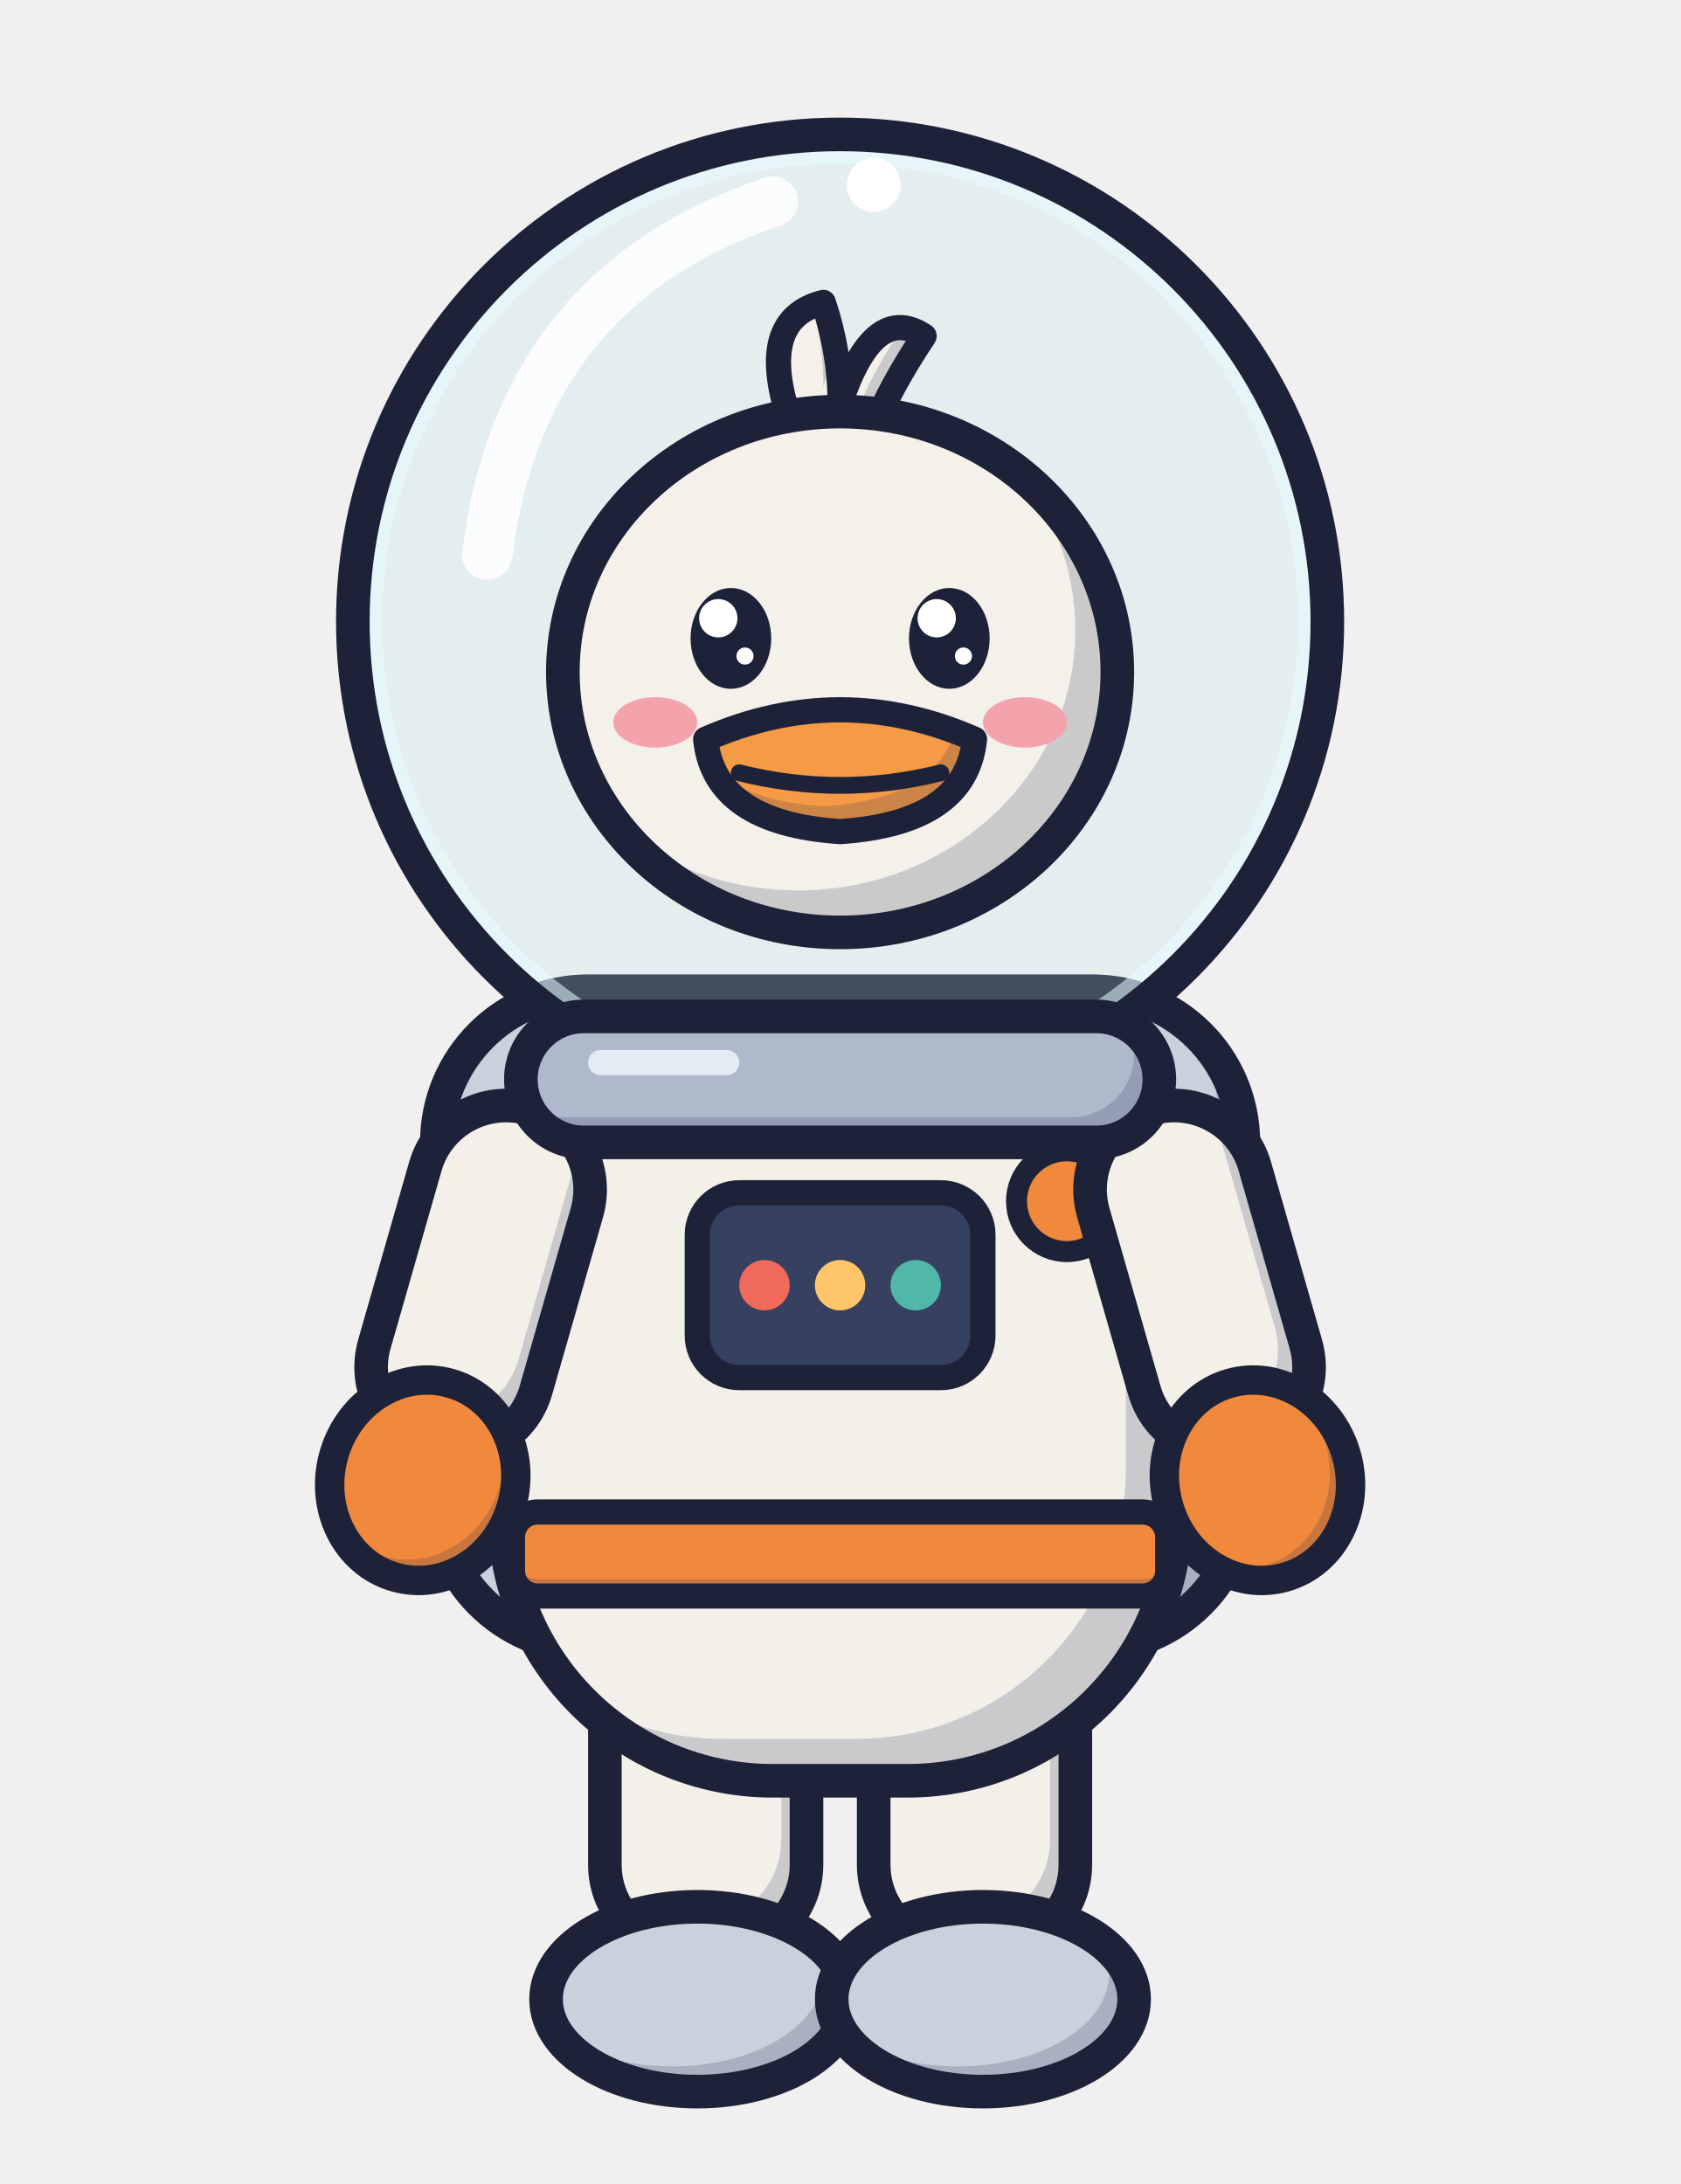
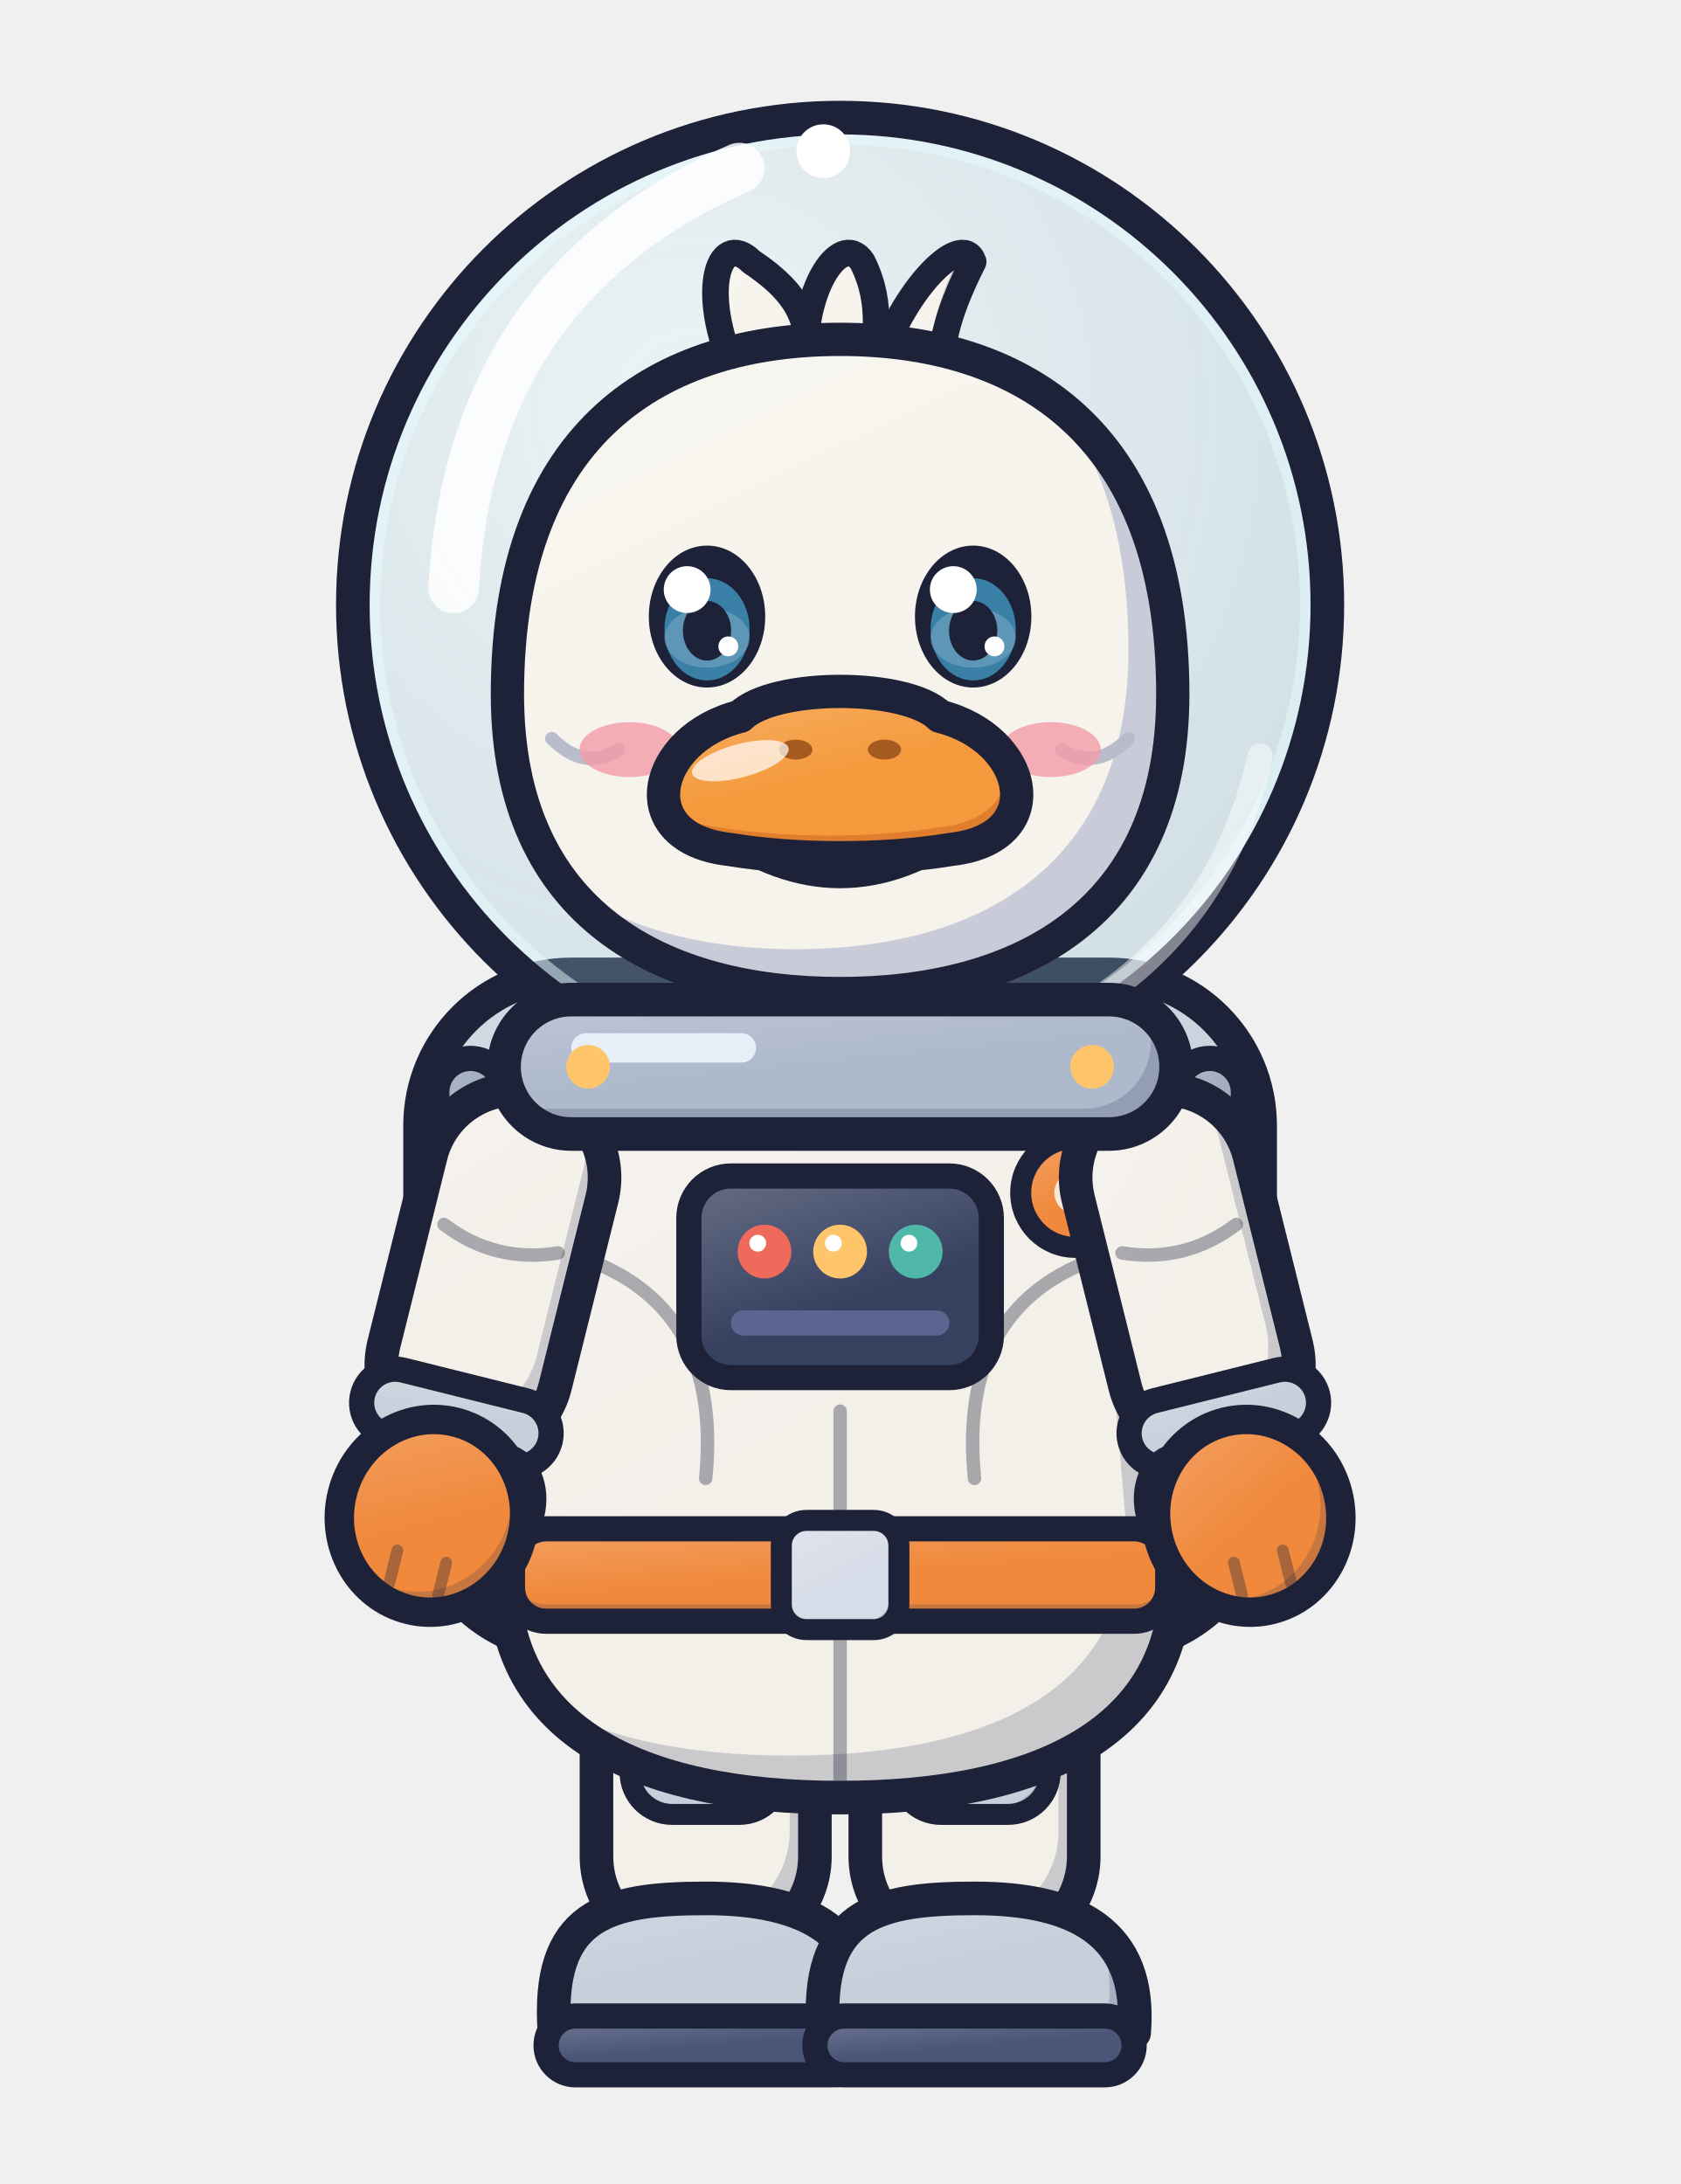
<svg xmlns="http://www.w3.org/2000/svg" viewBox="0 0 200 260" width="200" height="260">
-   <clipPath id="c0">
-     <rect x="52" y="118" width="96" height="78" rx="18" />
-   </clipPath>
-   <g fill="#aab0bf">
-     <rect x="52" y="118" width="96" height="78" rx="18" />
+   <defs>
+     <clipPath id="c0">
+       <rect x="50" y="116" width="100" height="80" rx="18" />
+     </clipPath>
+     <linearGradient id="g1" x1="0.2" y1="0" x2="0.7" y2="1">
+       <stop offset="0" stop-color="#d4dae3" />
+       <stop offset="0.65" stop-color="#c8cfdb" />
+     </linearGradient>
+     <clipPath id="c2">
+       <rect x="52" y="126" width="8" height="22" rx="4" />
+     </clipPath>
+     <linearGradient id="g3" x1="0.2" y1="0" x2="0.7" y2="1">
+       <stop offset="0" stop-color="#b0bac8" />
+       <stop offset="0.65" stop-color="#9aa6b8" />
+     </linearGradient>
+     <clipPath id="c4">
+       <rect x="140" y="126" width="8" height="22" rx="4" />
+     </clipPath>
+     <linearGradient id="g5" x1="0.2" y1="0" x2="0.7" y2="1">
+       <stop offset="0" stop-color="#b0bac8" />
+       <stop offset="0.65" stop-color="#9aa6b8" />
+     </linearGradient>
+     <clipPath id="c6">
+       <rect x="71" y="190" width="26" height="42" rx="11" />
+     </clipPath>
+     <linearGradient id="g7" x1="0.2" y1="0" x2="0.7" y2="1">
+       <stop offset="0" stop-color="#f6f3ef" />
+       <stop offset="0.65" stop-color="#f3f0ea" />
+     </linearGradient>
+     <clipPath id="c8">
+       <rect x="75" y="206" width="18" height="10" rx="5" />
+     </clipPath>
+     <linearGradient id="g9" x1="0.2" y1="0" x2="0.7" y2="1">
+       <stop offset="0" stop-color="#d4dae3" />
+       <stop offset="0.65" stop-color="#c8cfdb" />
+     </linearGradient>
+     <clipPath id="c10">
+       <path d="M66 242 C65 228 72 226 84 226 C96 226 104 230 103 242 Z" />
+     </clipPath>
+     <linearGradient id="g11" x1="0.2" y1="0" x2="0.7" y2="1">
+       <stop offset="0" stop-color="#d4dae3" />
+       <stop offset="0.65" stop-color="#c8cfdb" />
+     </linearGradient>
+     <clipPath id="c12">
+       <rect x="65" y="240" width="38" height="7" rx="3.5" />
+     </clipPath>
+     <linearGradient id="g13" x1="0.2" y1="0" x2="0.7" y2="1">
+       <stop offset="0" stop-color="#727a96" />
+       <stop offset="0.65" stop-color="#4a5578" />
+     </linearGradient>
+     <clipPath id="c14">
+       <rect x="103" y="190" width="26" height="42" rx="11" />
+     </clipPath>
+     <linearGradient id="g15" x1="0.2" y1="0" x2="0.7" y2="1">
+       <stop offset="0" stop-color="#f6f3ef" />
+       <stop offset="0.65" stop-color="#f3f0ea" />
+     </linearGradient>
+     <clipPath id="c16">
+       <rect x="107" y="206" width="18" height="10" rx="5" />
+     </clipPath>
+     <linearGradient id="g17" x1="0.2" y1="0" x2="0.7" y2="1">
+       <stop offset="0" stop-color="#d4dae3" />
+       <stop offset="0.65" stop-color="#c8cfdb" />
+     </linearGradient>
+     <clipPath id="c18">
+       <path d="M98 242 C97 228 104 226 116 226 C128 226 136 230 135 242 Z" />
+     </clipPath>
+     <linearGradient id="g19" x1="0.2" y1="0" x2="0.7" y2="1">
+       <stop offset="0" stop-color="#d4dae3" />
+       <stop offset="0.65" stop-color="#c8cfdb" />
+     </linearGradient>
+     <clipPath id="c20">
+       <rect x="97" y="240" width="38" height="7" rx="3.5" />
+     </clipPath>
+     <linearGradient id="g21" x1="0.2" y1="0" x2="0.7" y2="1">
+       <stop offset="0" stop-color="#727a96" />
+       <stop offset="0.65" stop-color="#4a5578" />
+     </linearGradient>
+     <clipPath id="c22">
+       <path d="M64 140 C64 124 78 118 100 118 C122 118 136 124 136 140 L140 186 C141 206 124 214 100 214 C76 214 59 206 60 186 Z" />
+     </clipPath>
+     <linearGradient id="g23" x1="0.2" y1="0" x2="0.7" y2="1">
+       <stop offset="0" stop-color="#f6f3ef" />
+       <stop offset="0.65" stop-color="#f3f0ea" />
+     </linearGradient>
+     <clipPath id="c24">
+       <rect x="61" y="182" width="78" height="11" rx="4" />
+     </clipPath>
+     <linearGradient id="g25" x1="0.2" y1="0" x2="0.7" y2="1">
+       <stop offset="0" stop-color="#f3a367" />
+       <stop offset="0.65" stop-color="#f0893c" />
+     </linearGradient>
+     <clipPath id="c26">
+       <rect x="93" y="181" width="14" height="13" rx="3" />
+     </clipPath>
+     <linearGradient id="g27" x1="0.2" y1="0" x2="0.7" y2="1">
+       <stop offset="0" stop-color="#e0e4ed" />
+       <stop offset="0.65" stop-color="#d7dde8" />
+     </linearGradient>
+     <clipPath id="c28">
+       <rect x="82" y="140" width="36" height="24" rx="5" />
+     </clipPath>
+     <linearGradient id="g29" x1="0.2" y1="0" x2="0.7" y2="1">
+       <stop offset="0" stop-color="#626a82" />
+       <stop offset="0.65" stop-color="#36405f" />
+     </linearGradient>
+     <clipPath id="c30">
+       <circle cx="128" cy="142" r="6.5" />
+     </clipPath>
+     <linearGradient id="g31" x1="0.2" y1="0" x2="0.7" y2="1">
+       <stop offset="0" stop-color="#f3a367" />
+       <stop offset="0.65" stop-color="#f0893c" />
+     </linearGradient>
+     <clipPath id="c32">
+       <rect x="-10.5" y="0" width="21" height="44" rx="10.5" />
+     </clipPath>
+     <linearGradient id="g33" x1="0.2" y1="0" x2="0.7" y2="1">
+       <stop offset="0" stop-color="#f6f3ef" />
+       <stop offset="0.65" stop-color="#f3f0ea" />
+     </linearGradient>
+     <clipPath id="c34">
+       <rect x="-11.5" y="36" width="23" height="8" rx="4" />
+     </clipPath>
+     <linearGradient id="g35" x1="0.2" y1="0" x2="0.7" y2="1">
+       <stop offset="0" stop-color="#d4dae3" />
+       <stop offset="0.65" stop-color="#c8cfdb" />
+     </linearGradient>
+     <clipPath id="c36">
+       <ellipse cx="7" cy="49" rx="4.5" ry="6" />
+     </clipPath>
+     <linearGradient id="g37" x1="0.2" y1="0" x2="0.7" y2="1">
+       <stop offset="0" stop-color="#f3a367" />
+       <stop offset="0.65" stop-color="#f0893c" />
+     </linearGradient>
+     <clipPath id="c38">
+       <ellipse cx="0" cy="52" rx="11" ry="11.5" />
+     </clipPath>
+     <linearGradient id="g39" x1="0.2" y1="0" x2="0.7" y2="1">
+       <stop offset="0" stop-color="#f3a367" />
+       <stop offset="0.65" stop-color="#f0893c" />
+     </linearGradient>
+     <clipPath id="c40">
+       <rect x="-10.5" y="0" width="21" height="44" rx="10.5" />
+     </clipPath>
+     <linearGradient id="g41" x1="0.2" y1="0" x2="0.7" y2="1">
+       <stop offset="0" stop-color="#f6f3ef" />
+       <stop offset="0.65" stop-color="#f3f0ea" />
+     </linearGradient>
+     <clipPath id="c42">
+       <rect x="-11.5" y="36" width="23" height="8" rx="4" />
+     </clipPath>
+     <linearGradient id="g43" x1="0.2" y1="0" x2="0.7" y2="1">
+       <stop offset="0" stop-color="#d4dae3" />
+       <stop offset="0.65" stop-color="#c8cfdb" />
+     </linearGradient>
+     <clipPath id="c44">
+       <ellipse cx="-7" cy="49" rx="4.5" ry="6" />
+     </clipPath>
+     <linearGradient id="g45" x1="0.2" y1="0" x2="0.7" y2="1">
+       <stop offset="0" stop-color="#f3a367" />
+       <stop offset="0.65" stop-color="#f0893c" />
+     </linearGradient>
+     <clipPath id="c46">
+       <ellipse cx="0" cy="52" rx="11" ry="11.5" />
+     </clipPath>
+     <linearGradient id="g47" x1="0.2" y1="0" x2="0.7" y2="1">
+       <stop offset="0" stop-color="#f3a367" />
+       <stop offset="0.65" stop-color="#f0893c" />
+     </linearGradient>
+     <radialGradient id="glass" cx="0.35" cy="0.3" r="0.8">
+       <stop offset="0" stop-color="#e8fbff" stop-opacity="0.35" />
+       <stop offset="1" stop-color="#7fb4c9" stop-opacity="0.28" />
+     </radialGradient>
+     <clipPath id="c48">
+       <rect x="86" y="100" width="28" height="26" rx="10" />
+     </clipPath>
+     <linearGradient id="g49" x1="0.2" y1="0" x2="0.7" y2="1">
+       <stop offset="0" stop-color="#f6f4ef" />
+       <stop offset="0.65" stop-color="#f4f1ea" />
+     </linearGradient>
+     <clipPath id="c50">
+       <path d="M91 54 C87 46 89 40 92 43 C98 47 97 50 97 54 Z" />
+     </clipPath>
+     <linearGradient id="g51" x1="0.2" y1="0" x2="0.7" y2="1">
+       <stop offset="0" stop-color="#f8f6f0" />
+       <stop offset="0.65" stop-color="#f6f3ec" />
+     </linearGradient>
+     <clipPath id="c52">
+       <path d="M97 54 C96 46 100 40 102 43 C104 47 103 50 103 54 Z" />
+     </clipPath>
+     <linearGradient id="g53" x1="0.2" y1="0" x2="0.7" y2="1">
+       <stop offset="0" stop-color="#f8f6f0" />
+       <stop offset="0.65" stop-color="#f6f3ec" />
+     </linearGradient>
+     <clipPath id="c54">
+       <path d="M103 54 C105 46 111 40 112 43 C110 47 109 50 109 54 Z" />
+     </clipPath>
+     <linearGradient id="g55" x1="0.2" y1="0" x2="0.7" y2="1">
+       <stop offset="0" stop-color="#f8f6f0" />
+       <stop offset="0.65" stop-color="#f6f3ec" />
+     </linearGradient>
+     <clipPath id="c56">
+       <path d="M70 82 C70 58 84 50 100 50 C116 50 130 58 130 82 C130 102 116 109 100 109 C84 109 70 102 70 82 Z" />
+     </clipPath>
+     <linearGradient id="g57" x1="0.2" y1="0" x2="0.7" y2="1">
+       <stop offset="0" stop-color="#f8f6f0" />
+       <stop offset="0.65" stop-color="#f6f3ec" />
+     </linearGradient>
+     <clipPath id="c58">
+       <path d="M89 94 Q100 102 111 94 Z" />
+     </clipPath>
+     <linearGradient id="g59" x1="0.2" y1="0" x2="0.7" y2="1">
+       <stop offset="0" stop-color="#ed9d5d" />
+       <stop offset="0.65" stop-color="#e8812f" />
+     </linearGradient>
+     <clipPath id="c60">
+       <path d="M91 84 C94 81 106 81 109 84 C117 86 119 95 110 96 C104 97 96 97 90 96 C81 95 83 86 91 84 Z" />
+     </clipPath>
+     <linearGradient id="g61" x1="0.2" y1="0" x2="0.7" y2="1">
+       <stop offset="0" stop-color="#f7b067" />
+       <stop offset="0.65" stop-color="#f59a3c" />
+     </linearGradient>
+     <clipPath id="c62">
+       <rect x="60" y="119" width="80" height="16" rx="8" />
+     </clipPath>
+     <linearGradient id="g63" x1="0.2" y1="0" x2="0.7" y2="1">
+       <stop offset="0" stop-color="#c0c8d7" />
+       <stop offset="0.65" stop-color="#aeb9cc" />
+     </linearGradient>
+   </defs>
+   <g fill="#a8aebf">
+     <rect x="50" y="116" width="100" height="80" rx="18" />
  </g>
  <g clip-path="url(#c0)">
-     <g fill="#cbd1dc" transform="translate(-3,-3)">
-       <rect x="52" y="118" width="96" height="78" rx="18" />
-     </g>
-   </g>
-   <g fill="none" stroke="#1e2238" stroke-width="4" stroke-linejoin="round">
-     <rect x="52" y="118" width="96" height="78" rx="18" />
-   </g>
-   <clipPath id="c1">
-     <rect x="72" y="192" width="24" height="40" rx="10" />
-   </clipPath>
+     <g fill="url(#g1)" transform="translate(-3,-3)">
+       <rect x="50" y="116" width="100" height="80" rx="18" />
+     </g>
+   </g>
+   <g fill="none" stroke="#1e2238" stroke-width="4" stroke-linejoin="round">
+     <rect x="50" y="116" width="100" height="80" rx="18" />
+   </g>
+   <g fill="#838ea3">
+     <rect x="52" y="126" width="8" height="22" rx="4" />
+   </g>
+   <g clip-path="url(#c2)">
+     <g fill="url(#g3)" transform="translate(-1,-1)">
+       <rect x="52" y="126" width="8" height="22" rx="4" />
+     </g>
+   </g>
+   <g fill="none" stroke="#1e2238" stroke-width="3" stroke-linejoin="round">
+     <rect x="52" y="126" width="8" height="22" rx="4" />
+   </g>
+   <g fill="#838ea3">
+     <rect x="140" y="126" width="8" height="22" rx="4" />
+   </g>
+   <g clip-path="url(#c4)">
+     <g fill="url(#g5)" transform="translate(-1,-1)">
+       <rect x="140" y="126" width="8" height="22" rx="4" />
+     </g>
+   </g>
+   <g fill="none" stroke="#1e2238" stroke-width="3" stroke-linejoin="round">
+     <rect x="140" y="126" width="8" height="22" rx="4" />
+   </g>
  <g fill="#cac9cb">
-     <rect x="72" y="192" width="24" height="40" rx="10" />
-   </g>
-   <g clip-path="url(#c1)">
-     <g fill="#f3f0ea" transform="translate(-3,-3)">
-       <rect x="72" y="192" width="24" height="40" rx="10" />
-     </g>
-   </g>
-   <g fill="none" stroke="#1e2238" stroke-width="4" stroke-linejoin="round">
-     <rect x="72" y="192" width="24" height="40" rx="10" />
-   </g>
-   <clipPath id="c2">
-     <ellipse cx="83" cy="238" rx="18" ry="11" />
-   </clipPath>
-   <g fill="#aab0bf">
-     <ellipse cx="83" cy="238" rx="18" ry="11" />
-   </g>
-   <g clip-path="url(#c2)">
-     <g fill="#cbd1dc" transform="translate(-3,-3)">
-       <ellipse cx="83" cy="238" rx="18" ry="11" />
-     </g>
-   </g>
-   <g fill="none" stroke="#1e2238" stroke-width="4" stroke-linejoin="round">
-     <ellipse cx="83" cy="238" rx="18" ry="11" />
-   </g>
-   <clipPath id="c3">
-     <rect x="104" y="192" width="24" height="40" rx="10" />
-   </clipPath>
+     <rect x="71" y="190" width="26" height="42" rx="11" />
+   </g>
+   <g clip-path="url(#c6)">
+     <g fill="url(#g7)" transform="translate(-3,-3)">
+       <rect x="71" y="190" width="26" height="42" rx="11" />
+     </g>
+   </g>
+   <g fill="none" stroke="#1e2238" stroke-width="4" stroke-linejoin="round">
+     <rect x="71" y="190" width="26" height="42" rx="11" />
+   </g>
+   <g fill="#a8aebf">
+     <rect x="75" y="206" width="18" height="10" rx="5" />
+   </g>
+   <g clip-path="url(#c8)">
+     <g fill="url(#g9)" transform="translate(-1,-1)">
+       <rect x="75" y="206" width="18" height="10" rx="5" />
+     </g>
+   </g>
+   <g fill="none" stroke="#1e2238" stroke-width="2.5" stroke-linejoin="round">
+     <rect x="75" y="206" width="18" height="10" rx="5" />
+   </g>
+   <g fill="#a8aebf">
+     <path d="M66 242 C65 228 72 226 84 226 C96 226 104 230 103 242 Z" />
+   </g>
+   <g clip-path="url(#c10)">
+     <g fill="url(#g11)" transform="translate(-3,-3)">
+       <path d="M66 242 C65 228 72 226 84 226 C96 226 104 230 103 242 Z" />
+     </g>
+   </g>
+   <g fill="none" stroke="#1e2238" stroke-width="4" stroke-linejoin="round">
+     <path d="M66 242 C65 228 72 226 84 226 C96 226 104 230 103 242 Z" />
+   </g>
+   <g fill="#434d6f">
+     <rect x="65" y="240" width="38" height="7" rx="3.5" />
+   </g>
+   <g clip-path="url(#c12)">
+     <g fill="url(#g13)" transform="translate(0,-1)">
+       <rect x="65" y="240" width="38" height="7" rx="3.5" />
+     </g>
+   </g>
+   <g fill="none" stroke="#1e2238" stroke-width="3" stroke-linejoin="round">
+     <rect x="65" y="240" width="38" height="7" rx="3.5" />
+   </g>
  <g fill="#cac9cb">
-     <rect x="104" y="192" width="24" height="40" rx="10" />
-   </g>
-   <g clip-path="url(#c3)">
-     <g fill="#f3f0ea" transform="translate(-3,-3)">
-       <rect x="104" y="192" width="24" height="40" rx="10" />
-     </g>
-   </g>
-   <g fill="none" stroke="#1e2238" stroke-width="4" stroke-linejoin="round">
-     <rect x="104" y="192" width="24" height="40" rx="10" />
-   </g>
-   <clipPath id="c4">
-     <ellipse cx="117" cy="238" rx="18" ry="11" />
-   </clipPath>
-   <g fill="#aab0bf">
-     <ellipse cx="117" cy="238" rx="18" ry="11" />
-   </g>
-   <g clip-path="url(#c4)">
-     <g fill="#cbd1dc" transform="translate(-3,-3)">
-       <ellipse cx="117" cy="238" rx="18" ry="11" />
-     </g>
-   </g>
-   <g fill="none" stroke="#1e2238" stroke-width="4" stroke-linejoin="round">
-     <ellipse cx="117" cy="238" rx="18" ry="11" />
-   </g>
-   <clipPath id="c5">
-     <rect x="60" y="120" width="80" height="92" rx="32" />
-   </clipPath>
+     <rect x="103" y="190" width="26" height="42" rx="11" />
+   </g>
+   <g clip-path="url(#c14)">
+     <g fill="url(#g15)" transform="translate(-3,-3)">
+       <rect x="103" y="190" width="26" height="42" rx="11" />
+     </g>
+   </g>
+   <g fill="none" stroke="#1e2238" stroke-width="4" stroke-linejoin="round">
+     <rect x="103" y="190" width="26" height="42" rx="11" />
+   </g>
+   <g fill="#a8aebf">
+     <rect x="107" y="206" width="18" height="10" rx="5" />
+   </g>
+   <g clip-path="url(#c16)">
+     <g fill="url(#g17)" transform="translate(-1,-1)">
+       <rect x="107" y="206" width="18" height="10" rx="5" />
+     </g>
+   </g>
+   <g fill="none" stroke="#1e2238" stroke-width="2.5" stroke-linejoin="round">
+     <rect x="107" y="206" width="18" height="10" rx="5" />
+   </g>
+   <g fill="#a8aebf">
+     <path d="M98 242 C97 228 104 226 116 226 C128 226 136 230 135 242 Z" />
+   </g>
+   <g clip-path="url(#c18)">
+     <g fill="url(#g19)" transform="translate(-3,-3)">
+       <path d="M98 242 C97 228 104 226 116 226 C128 226 136 230 135 242 Z" />
+     </g>
+   </g>
+   <g fill="none" stroke="#1e2238" stroke-width="4" stroke-linejoin="round">
+     <path d="M98 242 C97 228 104 226 116 226 C128 226 136 230 135 242 Z" />
+   </g>
+   <g fill="#434d6f">
+     <rect x="97" y="240" width="38" height="7" rx="3.5" />
+   </g>
+   <g clip-path="url(#c20)">
+     <g fill="url(#g21)" transform="translate(0,-1)">
+       <rect x="97" y="240" width="38" height="7" rx="3.5" />
+     </g>
+   </g>
+   <g fill="none" stroke="#1e2238" stroke-width="3" stroke-linejoin="round">
+     <rect x="97" y="240" width="38" height="7" rx="3.5" />
+   </g>
  <g fill="#cac9cb">
-     <rect x="60" y="120" width="80" height="92" rx="32" />
-   </g>
-   <g clip-path="url(#c5)">
-     <g fill="#f3f0ea" transform="translate(-6,-5)">
-       <rect x="60" y="120" width="80" height="92" rx="32" />
-     </g>
-   </g>
-   <g fill="none" stroke="#1e2238" stroke-width="4" stroke-linejoin="round">
-     <rect x="60" y="120" width="80" height="92" rx="32" />
-   </g>
-   <clipPath id="c6">
-     <rect x="61" y="180" width="78" height="10" rx="3" />
-   </clipPath>
+     <path d="M64 140 C64 124 78 118 100 118 C122 118 136 124 136 140 L140 186 C141 206 124 214 100 214 C76 214 59 206 60 186 Z" />
+   </g>
+   <g clip-path="url(#c22)">
+     <g fill="url(#g23)" transform="translate(-6,-5)">
+       <path d="M64 140 C64 124 78 118 100 118 C122 118 136 124 136 140 L140 186 C141 206 124 214 100 214 C76 214 59 206 60 186 Z" />
+     </g>
+   </g>
+   <g fill="none" stroke="#1e2238" stroke-width="4" stroke-linejoin="round">
+     <path d="M64 140 C64 124 78 118 100 118 C122 118 136 124 136 140 L140 186 C141 206 124 214 100 214 C76 214 59 206 60 186 Z" />
+   </g>
+   <path d="M100 168 L100 214" fill="none" stroke="#1e2238" stroke-width="1.6" stroke-linecap="round" stroke-linejoin="round" opacity="0.35" />
+   <path d="M70 150 Q86 156 84 176 M130 150 Q114 156 116 176" fill="none" stroke="#1e2238" stroke-width="1.6" stroke-linecap="round" stroke-linejoin="round" opacity="0.35" />
  <g fill="#c8763f">
-     <rect x="61" y="180" width="78" height="10" rx="3" />
-   </g>
-   <g clip-path="url(#c6)">
-     <g fill="#f0893c" transform="translate(0,-2)">
-       <rect x="61" y="180" width="78" height="10" rx="3" />
+     <rect x="61" y="182" width="78" height="11" rx="4" />
+   </g>
+   <g clip-path="url(#c24)">
+     <g fill="url(#g25)" transform="translate(0,-2)">
+       <rect x="61" y="182" width="78" height="11" rx="4" />
    </g>
  </g>
  <g fill="none" stroke="#1e2238" stroke-width="3" stroke-linejoin="round">
-     <rect x="61" y="180" width="78" height="10" rx="3" />
-   </g>
-   <clipPath id="c7">
-     <rect x="83" y="142" width="34" height="22" rx="5" />
-   </clipPath>
+     <rect x="61" y="182" width="78" height="11" rx="4" />
+   </g>
+   <g fill="#b4bac9">
+     <rect x="93" y="181" width="14" height="13" rx="3" />
+   </g>
+   <g clip-path="url(#c26)">
+     <g fill="url(#g27)" transform="translate(-1,-1)">
+       <rect x="93" y="181" width="14" height="13" rx="3" />
+     </g>
+   </g>
+   <g fill="none" stroke="#1e2238" stroke-width="2.5" stroke-linejoin="round">
+     <rect x="93" y="181" width="14" height="13" rx="3" />
+   </g>
  <g fill="#333c5b">
-     <rect x="83" y="142" width="34" height="22" rx="5" />
-   </g>
-   <g clip-path="url(#c7)">
-     <g fill="#36405f" transform="translate(0,0)">
-       <rect x="83" y="142" width="34" height="22" rx="5" />
+     <rect x="82" y="140" width="36" height="24" rx="5" />
+   </g>
+   <g clip-path="url(#c28)">
+     <g fill="url(#g29)" transform="translate(0,0)">
+       <rect x="82" y="140" width="36" height="24" rx="5" />
    </g>
  </g>
  <g fill="none" stroke="#1e2238" stroke-width="3" stroke-linejoin="round">
-     <rect x="83" y="142" width="34" height="22" rx="5" />
+     <rect x="82" y="140" width="36" height="24" rx="5" />
  </g>
  <g fill="#ef6a5a">
-     <circle cx="91" cy="153" r="3" />
+     <circle cx="91" cy="149" r="3.2" />
+   </g>
+   <g fill="#fff">
+     <circle cx="90.2" cy="148" r="1" />
  </g>
  <g fill="#ffc56b">
-     <circle cx="100" cy="153" r="3" />
+     <circle cx="100" cy="149" r="3.2" />
+   </g>
+   <g fill="#fff">
+     <circle cx="99.2" cy="148" r="1" />
  </g>
  <g fill="#4fb8a8">
-     <circle cx="109" cy="153" r="3" />
-   </g>
-   <clipPath id="c8">
-     <circle cx="127" cy="143" r="6" />
-   </clipPath>
+     <circle cx="109" cy="149" r="3.2" />
+   </g>
+   <g fill="#fff">
+     <circle cx="108.2" cy="148" r="1" />
+   </g>
+   <g fill="#5a6690">
+     <rect x="87" y="156" width="26" height="3" rx="1.5" />
+   </g>
  <g fill="#c8763f">
-     <circle cx="127" cy="143" r="6" />
-   </g>
-   <g clip-path="url(#c8)">
-     <g fill="#f0893c" transform="translate(-1,-1)">
-       <circle cx="127" cy="143" r="6" />
+     <circle cx="128" cy="142" r="6.5" />
+   </g>
+   <g clip-path="url(#c30)">
+     <g fill="url(#g31)" transform="translate(-1,-1)">
+       <circle cx="128" cy="142" r="6.5" />
    </g>
  </g>
  <g fill="none" stroke="#1e2238" stroke-width="2.5" stroke-linejoin="round">
-     <circle cx="127" cy="143" r="6" />
-   </g>
-   <g transform="translate(63,132) rotate(16)">
-     <clipPath id="c9">
-       <rect x="-10" y="0" width="20" height="42" rx="10" />
-     </clipPath>
+     <circle cx="128" cy="142" r="6.5" />
+   </g>
+   <g fill="#fff" opacity="0.8">
+     <circle cx="128" cy="142" r="2.5" />
+   </g>
+   <g transform="translate(64,130) rotate(14)">
    <g fill="#cac9cb">
-       <rect x="-10" y="0" width="20" height="42" rx="10" />
-     </g>
-     <g clip-path="url(#c9)">
-       <g fill="#f3f0ea" transform="translate(-3,-3)">
-         <rect x="-10" y="0" width="20" height="42" rx="10" />
+       <rect x="-10.5" y="0" width="21" height="44" rx="10.5" />
+     </g>
+     <g clip-path="url(#c32)">
+       <g fill="url(#g33)" transform="translate(-3,-3)">
+         <rect x="-10.5" y="0" width="21" height="44" rx="10.5" />
      </g>
    </g>
    <g fill="none" stroke="#1e2238" stroke-width="4" stroke-linejoin="round">
-       <rect x="-10" y="0" width="20" height="42" rx="10" />
-     </g>
-   </g>
-   <g transform="translate(63,132) rotate(16)">
-     <clipPath id="c10">
-       <ellipse cx="0" cy="46" rx="11" ry="12" />
-     </clipPath>
+       <rect x="-10.5" y="0" width="21" height="44" rx="10.5" />
+     </g>
+     <path d="M-7 18 Q0 21 7 18" fill="none" stroke="#1e2238" stroke-width="1.6" stroke-linecap="round" stroke-linejoin="round" opacity="0.35" />
+     <g fill="#a8aebf">
+       <rect x="-11.5" y="36" width="23" height="8" rx="4" />
+     </g>
+     <g clip-path="url(#c34)">
+       <g fill="url(#g35)" transform="translate(-1,-1)">
+         <rect x="-11.5" y="36" width="23" height="8" rx="4" />
+       </g>
+     </g>
+     <g fill="none" stroke="#1e2238" stroke-width="3" stroke-linejoin="round">
+       <rect x="-11.5" y="36" width="23" height="8" rx="4" />
+     </g>
    <g fill="#c8763f">
-       <ellipse cx="0" cy="46" rx="11" ry="12" />
-     </g>
-     <g clip-path="url(#c10)">
-       <g fill="#f0893c" transform="translate(-2,-2)">
-         <ellipse cx="0" cy="46" rx="11" ry="12" />
+       <ellipse cx="7" cy="49" rx="4.5" ry="6" />
+     </g>
+     <g clip-path="url(#c36)">
+       <g fill="url(#g37)" transform="translate(-1,-1)">
+         <ellipse cx="7" cy="49" rx="4.5" ry="6" />
+       </g>
+     </g>
+     <g fill="none" stroke="#1e2238" stroke-width="3" stroke-linejoin="round">
+       <ellipse cx="7" cy="49" rx="4.5" ry="6" />
+     </g>
+     <g fill="#c8763f">
+       <ellipse cx="0" cy="52" rx="11" ry="11.5" />
+     </g>
+     <g clip-path="url(#c38)">
+       <g fill="url(#g39)" transform="translate(-2,-2)">
+         <ellipse cx="0" cy="52" rx="11" ry="11.5" />
      </g>
    </g>
    <g fill="none" stroke="#1e2238" stroke-width="3.5" stroke-linejoin="round">
-       <ellipse cx="0" cy="46" rx="11" ry="12" />
-     </g>
-   </g>
-   <g transform="translate(137,132) rotate(-16)">
-     <clipPath id="c11">
-       <rect x="-10" y="0" width="20" height="42" rx="10" />
-     </clipPath>
+       <ellipse cx="0" cy="52" rx="11" ry="11.5" />
+     </g>
+     <path d="M-3 57 L-3 61 M3 57 L3 61" fill="none" stroke="#1e2238" stroke-width="1.4" stroke-linecap="round" stroke-linejoin="round" opacity="0.35" />
+   </g>
+   <g transform="translate(136,130) rotate(-14)">
    <g fill="#cac9cb">
-       <rect x="-10" y="0" width="20" height="42" rx="10" />
-     </g>
-     <g clip-path="url(#c11)">
-       <g fill="#f3f0ea" transform="translate(-3,-3)">
-         <rect x="-10" y="0" width="20" height="42" rx="10" />
+       <rect x="-10.5" y="0" width="21" height="44" rx="10.5" />
+     </g>
+     <g clip-path="url(#c40)">
+       <g fill="url(#g41)" transform="translate(-3,-3)">
+         <rect x="-10.5" y="0" width="21" height="44" rx="10.5" />
      </g>
    </g>
    <g fill="none" stroke="#1e2238" stroke-width="4" stroke-linejoin="round">
-       <rect x="-10" y="0" width="20" height="42" rx="10" />
-     </g>
-   </g>
-   <g transform="translate(137,132) rotate(-16)">
-     <clipPath id="c12">
-       <ellipse cx="0" cy="46" rx="11" ry="12" />
-     </clipPath>
+       <rect x="-10.5" y="0" width="21" height="44" rx="10.5" />
+     </g>
+     <path d="M-7 18 Q0 21 7 18" fill="none" stroke="#1e2238" stroke-width="1.6" stroke-linecap="round" stroke-linejoin="round" opacity="0.35" />
+     <g fill="#a8aebf">
+       <rect x="-11.5" y="36" width="23" height="8" rx="4" />
+     </g>
+     <g clip-path="url(#c42)">
+       <g fill="url(#g43)" transform="translate(-1,-1)">
+         <rect x="-11.5" y="36" width="23" height="8" rx="4" />
+       </g>
+     </g>
+     <g fill="none" stroke="#1e2238" stroke-width="3" stroke-linejoin="round">
+       <rect x="-11.5" y="36" width="23" height="8" rx="4" />
+     </g>
    <g fill="#c8763f">
-       <ellipse cx="0" cy="46" rx="11" ry="12" />
-     </g>
-     <g clip-path="url(#c12)">
-       <g fill="#f0893c" transform="translate(-2,-2)">
-         <ellipse cx="0" cy="46" rx="11" ry="12" />
+       <ellipse cx="-7" cy="49" rx="4.5" ry="6" />
+     </g>
+     <g clip-path="url(#c44)">
+       <g fill="url(#g45)" transform="translate(-1,-1)">
+         <ellipse cx="-7" cy="49" rx="4.5" ry="6" />
+       </g>
+     </g>
+     <g fill="none" stroke="#1e2238" stroke-width="3" stroke-linejoin="round">
+       <ellipse cx="-7" cy="49" rx="4.5" ry="6" />
+     </g>
+     <g fill="#c8763f">
+       <ellipse cx="0" cy="52" rx="11" ry="11.5" />
+     </g>
+     <g clip-path="url(#c46)">
+       <g fill="url(#g47)" transform="translate(-2,-2)">
+         <ellipse cx="0" cy="52" rx="11" ry="11.5" />
      </g>
    </g>
    <g fill="none" stroke="#1e2238" stroke-width="3.5" stroke-linejoin="round">
-       <ellipse cx="0" cy="46" rx="11" ry="12" />
-     </g>
-   </g>
-   <g opacity="0.22" fill="#bfe6ee">
-     <circle cx="100" cy="74" r="56" />
-   </g>
-   <clipPath id="c13">
-     <path d="M94 50 q-4 -12 4 -14 q2 6 2 12 q4 -12 10 -8 q-4 6 -6 11 z" />
-   </clipPath>
+       <ellipse cx="0" cy="52" rx="11" ry="11.5" />
+     </g>
+     <path d="M-3 57 L-3 61 M3 57 L3 61" fill="none" stroke="#1e2238" stroke-width="1.4" stroke-linecap="round" stroke-linejoin="round" opacity="0.35" />
+   </g>
+   <circle cx="100" cy="72" r="58" fill="url(#glass)" />
  <g fill="#cbcacb">
-     <path d="M94 50 q-4 -12 4 -14 q2 6 2 12 q4 -12 10 -8 q-4 6 -6 11 z" />
-   </g>
-   <g clip-path="url(#c13)">
-     <g fill="#f4f1ea" transform="translate(-2,-2)">
-       <path d="M94 50 q-4 -12 4 -14 q2 6 2 12 q4 -12 10 -8 q-4 6 -6 11 z" />
-     </g>
-   </g>
-   <g fill="none" stroke="#1e2238" stroke-width="3" stroke-linejoin="round">
-     <path d="M94 50 q-4 -12 4 -14 q2 6 2 12 q4 -12 10 -8 q-4 6 -6 11 z" />
-   </g>
-   <clipPath id="c14">
-     <ellipse cx="100" cy="80" rx="33" ry="31" />
-   </clipPath>
-   <g fill="#cbcacb">
-     <ellipse cx="100" cy="80" rx="33" ry="31" />
-   </g>
-   <g clip-path="url(#c14)">
-     <g fill="#f4f1ea" transform="translate(-5,-5)">
-       <ellipse cx="100" cy="80" rx="33" ry="31" />
-     </g>
-   </g>
-   <g fill="none" stroke="#1e2238" stroke-width="4" stroke-linejoin="round">
-     <ellipse cx="100" cy="80" rx="33" ry="31" />
-   </g>
-   <g fill="#1e2238">
-     <ellipse cx="87" cy="76" rx="4.8" ry="6" />
-   </g>
+     <rect x="86" y="100" width="28" height="26" rx="10" />
+   </g>
+   <g clip-path="url(#c48)">
+     <g fill="url(#g49)" transform="translate(-2,-2)">
+       <rect x="86" y="100" width="28" height="26" rx="10" />
+     </g>
+   </g>
+   <g fill="none" stroke="#1e2238" stroke-width="4" stroke-linejoin="round">
+     <rect x="86" y="100" width="28" height="26" rx="10" />
+   </g>
+   <g transform="translate(100,80) scale(1.32) translate(-100,-80)">
+     <g fill="#cdcbcc">
+       <path d="M91 54 C87 46 89 40 92 43 C98 47 97 50 97 54 Z" />
+     </g>
+     <g clip-path="url(#c50)">
+       <g fill="url(#g51)" transform="translate(-1,-1)">
+         <path d="M91 54 C87 46 89 40 92 43 C98 47 97 50 97 54 Z" />
+       </g>
+     </g>
+     <g fill="none" stroke="#1e2238" stroke-width="2.4" stroke-linejoin="round">
+       <path d="M91 54 C87 46 89 40 92 43 C98 47 97 50 97 54 Z" />
+     </g>
+     <g fill="#cdcbcc">
+       <path d="M97 54 C96 46 100 40 102 43 C104 47 103 50 103 54 Z" />
+     </g>
+     <g clip-path="url(#c52)">
+       <g fill="url(#g53)" transform="translate(-1,-1)">
+         <path d="M97 54 C96 46 100 40 102 43 C104 47 103 50 103 54 Z" />
+       </g>
+     </g>
+     <g fill="none" stroke="#1e2238" stroke-width="2.4" stroke-linejoin="round">
+       <path d="M97 54 C96 46 100 40 102 43 C104 47 103 50 103 54 Z" />
+     </g>
+     <g fill="#cdcbcc">
+       <path d="M103 54 C105 46 111 40 112 43 C110 47 109 50 109 54 Z" />
+     </g>
+     <g clip-path="url(#c54)">
+       <g fill="url(#g55)" transform="translate(-1,-1)">
+         <path d="M103 54 C105 46 111 40 112 43 C110 47 109 50 109 54 Z" />
+       </g>
+     </g>
+     <g fill="none" stroke="#1e2238" stroke-width="2.4" stroke-linejoin="round">
+       <path d="M103 54 C105 46 111 40 112 43 C110 47 109 50 109 54 Z" />
+     </g>
+     <g fill="#c9cbd8">
+       <path d="M70 82 C70 58 84 50 100 50 C116 50 130 58 130 82 C130 102 116 109 100 109 C84 109 70 102 70 82 Z" />
+     </g>
+     <g clip-path="url(#c56)">
+       <g fill="url(#g57)" transform="translate(-4,-4)">
+         <path d="M70 82 C70 58 84 50 100 50 C116 50 130 58 130 82 C130 102 116 109 100 109 C84 109 70 102 70 82 Z" />
+       </g>
+     </g>
+     <g fill="none" stroke="#1e2238" stroke-width="3" stroke-linejoin="round">
+       <path d="M70 82 C70 58 84 50 100 50 C116 50 130 58 130 82 C130 102 116 109 100 109 C84 109 70 102 70 82 Z" />
+     </g>
+     <path d="M74 86 q3 3 6 1 M120 87 q3 2 6 -1" fill="none" stroke="#b9bccb" stroke-width="1.2" stroke-linecap="round" stroke-linejoin="round" />
+     <g fill="#1e2238">
+       <ellipse cx="88" cy="75" rx="5.248" ry="6.4" />
+     </g>
+     <g fill="#3a7fa6">
+       <ellipse cx="88" cy="76.152" rx="3.84" ry="4.608" />
+     </g>
+     <g fill="#75a5c1" opacity="0.6">
+       <ellipse cx="88" cy="76.92" rx="3.84" ry="2.688" />
+     </g>
+     <g fill="#1e2238">
+       <ellipse cx="88" cy="76.28" rx="2.176" ry="2.688" />
+     </g>
+     <g fill="#fff">
+       <circle cx="86.208" cy="72.568" r="2.112" />
+     </g>
+     <g fill="#fff">
+       <circle cx="89.92" cy="77.688" r="0.896" />
+     </g>
+     <g fill="#1e2238">
+       <ellipse cx="112" cy="75" rx="5.248" ry="6.4" />
+     </g>
+     <g fill="#3a7fa6">
+       <ellipse cx="112" cy="76.152" rx="3.84" ry="4.608" />
+     </g>
+     <g fill="#75a5c1" opacity="0.6">
+       <ellipse cx="112" cy="76.92" rx="3.84" ry="2.688" />
+     </g>
+     <g fill="#1e2238">
+       <ellipse cx="112" cy="76.28" rx="2.176" ry="2.688" />
+     </g>
+     <g fill="#fff">
+       <circle cx="110.208" cy="72.568" r="2.112" />
+     </g>
+     <g fill="#fff">
+       <circle cx="113.92" cy="77.688" r="0.896" />
+     </g>
+     <g fill="#f49aa8" opacity="0.8">
+       <ellipse cx="81" cy="87" rx="4.5" ry="2.475" />
+     </g>
+     <g fill="#f49aa8" opacity="0.8">
+       <ellipse cx="119" cy="87" rx="4.5" ry="2.475" />
+     </g>
+     <g fill="#c9682a">
+       <path d="M89 94 Q100 102 111 94 Z" />
+     </g>
+     <g clip-path="url(#c58)">
+       <g fill="url(#g59)" transform="translate(0,-1)">
+         <path d="M89 94 Q100 102 111 94 Z" />
+       </g>
+     </g>
+     <g fill="none" stroke="#1e2238" stroke-width="3" stroke-linejoin="round">
+       <path d="M89 94 Q100 102 111 94 Z" />
+     </g>
+     <g fill="#e07e2e">
+       <path d="M91 84 C94 81 106 81 109 84 C117 86 119 95 110 96 C104 97 96 97 90 96 C81 95 83 86 91 84 Z" />
+     </g>
+     <g clip-path="url(#c60)">
+       <g fill="url(#g61)" transform="translate(-1,-2)">
+         <path d="M91 84 C94 81 106 81 109 84 C117 86 119 95 110 96 C104 97 96 97 90 96 C81 95 83 86 91 84 Z" />
+       </g>
+     </g>
+     <g fill="none" stroke="#1e2238" stroke-width="3" stroke-linejoin="round">
+       <path d="M91 84 C94 81 106 81 109 84 C117 86 119 95 110 96 C104 97 96 97 90 96 C81 95 83 86 91 84 Z" />
+     </g>
+     <g fill="#a55a1e">
+       <ellipse cx="96" cy="87" rx="1.5" ry="0.9" />
+       <ellipse cx="104" cy="87" rx="1.5" ry="0.9" />
+     </g>
+     <ellipse cx="91" cy="88" rx="4.5" ry="1.5" fill="#fff" opacity="0.7" transform="rotate(-15 91 88)" />
+   </g>
+   <circle cx="100" cy="72" r="56" fill="none" stroke="#e8fbff" stroke-width="2.5" opacity="0.5" />
+   <circle cx="100" cy="72" r="58" fill="none" stroke="#1e2238" stroke-width="4" />
+   <path d="M54 70 Q56 34 88 20" fill="none" stroke="#fff" stroke-width="6" stroke-linecap="round" stroke-linejoin="round" opacity="0.85" />
  <g fill="#fff">
-     <circle cx="85.5" cy="73.6" r="2.28" />
-   </g>
-   <g fill="#fff">
-     <circle cx="88.68" cy="78.1" r="1.02" />
-   </g>
-   <g fill="#1e2238">
-     <ellipse cx="113" cy="76" rx="4.8" ry="6" />
-   </g>
-   <g fill="#fff">
-     <circle cx="111.5" cy="73.6" r="2.28" />
-   </g>
-   <g fill="#fff">
-     <circle cx="114.68" cy="78.1" r="1.02" />
-   </g>
-   <g fill="#f4a3ad">
-     <ellipse cx="78" cy="86" rx="5" ry="3" />
-   </g>
-   <g fill="#f4a3ad">
-     <ellipse cx="122" cy="86" rx="5" ry="3" />
-   </g>
-   <clipPath id="c15">
-     <path d="M84 88 Q100 81 116 88 Q115 98 100 99 Q85 98 84 88 z" />
-   </clipPath>
-   <g fill="#cc8447">
-     <path d="M84 88 Q100 81 116 88 Q115 98 100 99 Q85 98 84 88 z" />
-   </g>
-   <g clip-path="url(#c15)">
-     <g fill="#f59a45" transform="translate(-2,-3)">
-       <path d="M84 88 Q100 81 116 88 Q115 98 100 99 Q85 98 84 88 z" />
-     </g>
-   </g>
-   <g fill="none" stroke="#1e2238" stroke-width="3" stroke-linejoin="round">
-     <path d="M84 88 Q100 81 116 88 Q115 98 100 99 Q85 98 84 88 z" />
-   </g>
-   <path d="M88 92 Q100 95 112 92" fill="none" stroke="#1e2238" stroke-width="2" stroke-linecap="round" />
-   <circle cx="100" cy="74" r="56" fill="none" stroke="#e8fbff" stroke-width="3" opacity="0.55" />
-   <circle cx="100" cy="74" r="58" fill="none" stroke="#1e2238" stroke-width="4" />
-   <path d="M58 66 Q62 34 92 24" fill="none" stroke="#fff" stroke-width="6" stroke-linecap="round" opacity="0.85" />
-   <g fill="#fff">
-     <circle cx="104" cy="22" r="3.2" />
-   </g>
-   <clipPath id="c16">
-     <rect x="62" y="121" width="76" height="15" rx="7.5" />
-   </clipPath>
+     <circle cx="98" cy="18" r="3.2" />
+   </g>
+   <path d="M150 90 Q146 108 132 118" fill="none" stroke="#fff" stroke-width="3" stroke-linecap="round" stroke-linejoin="round" opacity="0.45" />
  <g fill="#939db3">
-     <rect x="62" y="121" width="76" height="15" rx="7.5" />
-   </g>
-   <g clip-path="url(#c16)">
-     <g fill="#aeb9cc" transform="translate(-3,-3)">
-       <rect x="62" y="121" width="76" height="15" rx="7.5" />
-     </g>
-   </g>
-   <g fill="none" stroke="#1e2238" stroke-width="4" stroke-linejoin="round">
-     <rect x="62" y="121" width="76" height="15" rx="7.5" />
-   </g>
-   <g fill="#e4ebf5">
-     <rect x="70" y="125" width="18" height="3" rx="1.5" />
+     <rect x="60" y="119" width="80" height="16" rx="8" />
+   </g>
+   <g clip-path="url(#c62)">
+     <g fill="url(#g63)" transform="translate(-3,-3)">
+       <rect x="60" y="119" width="80" height="16" rx="8" />
+     </g>
+   </g>
+   <g fill="none" stroke="#1e2238" stroke-width="4" stroke-linejoin="round">
+     <rect x="60" y="119" width="80" height="16" rx="8" />
+   </g>
+   <g fill="#e8eef7">
+     <rect x="68" y="123" width="22" height="3.5" rx="1.75" />
+   </g>
+   <g fill="#ffc56b">
+     <circle cx="70" cy="127" r="2.6" />
+   </g>
+   <g fill="#ffc56b">
+     <circle cx="130" cy="127" r="2.6" />
  </g>
</svg>
